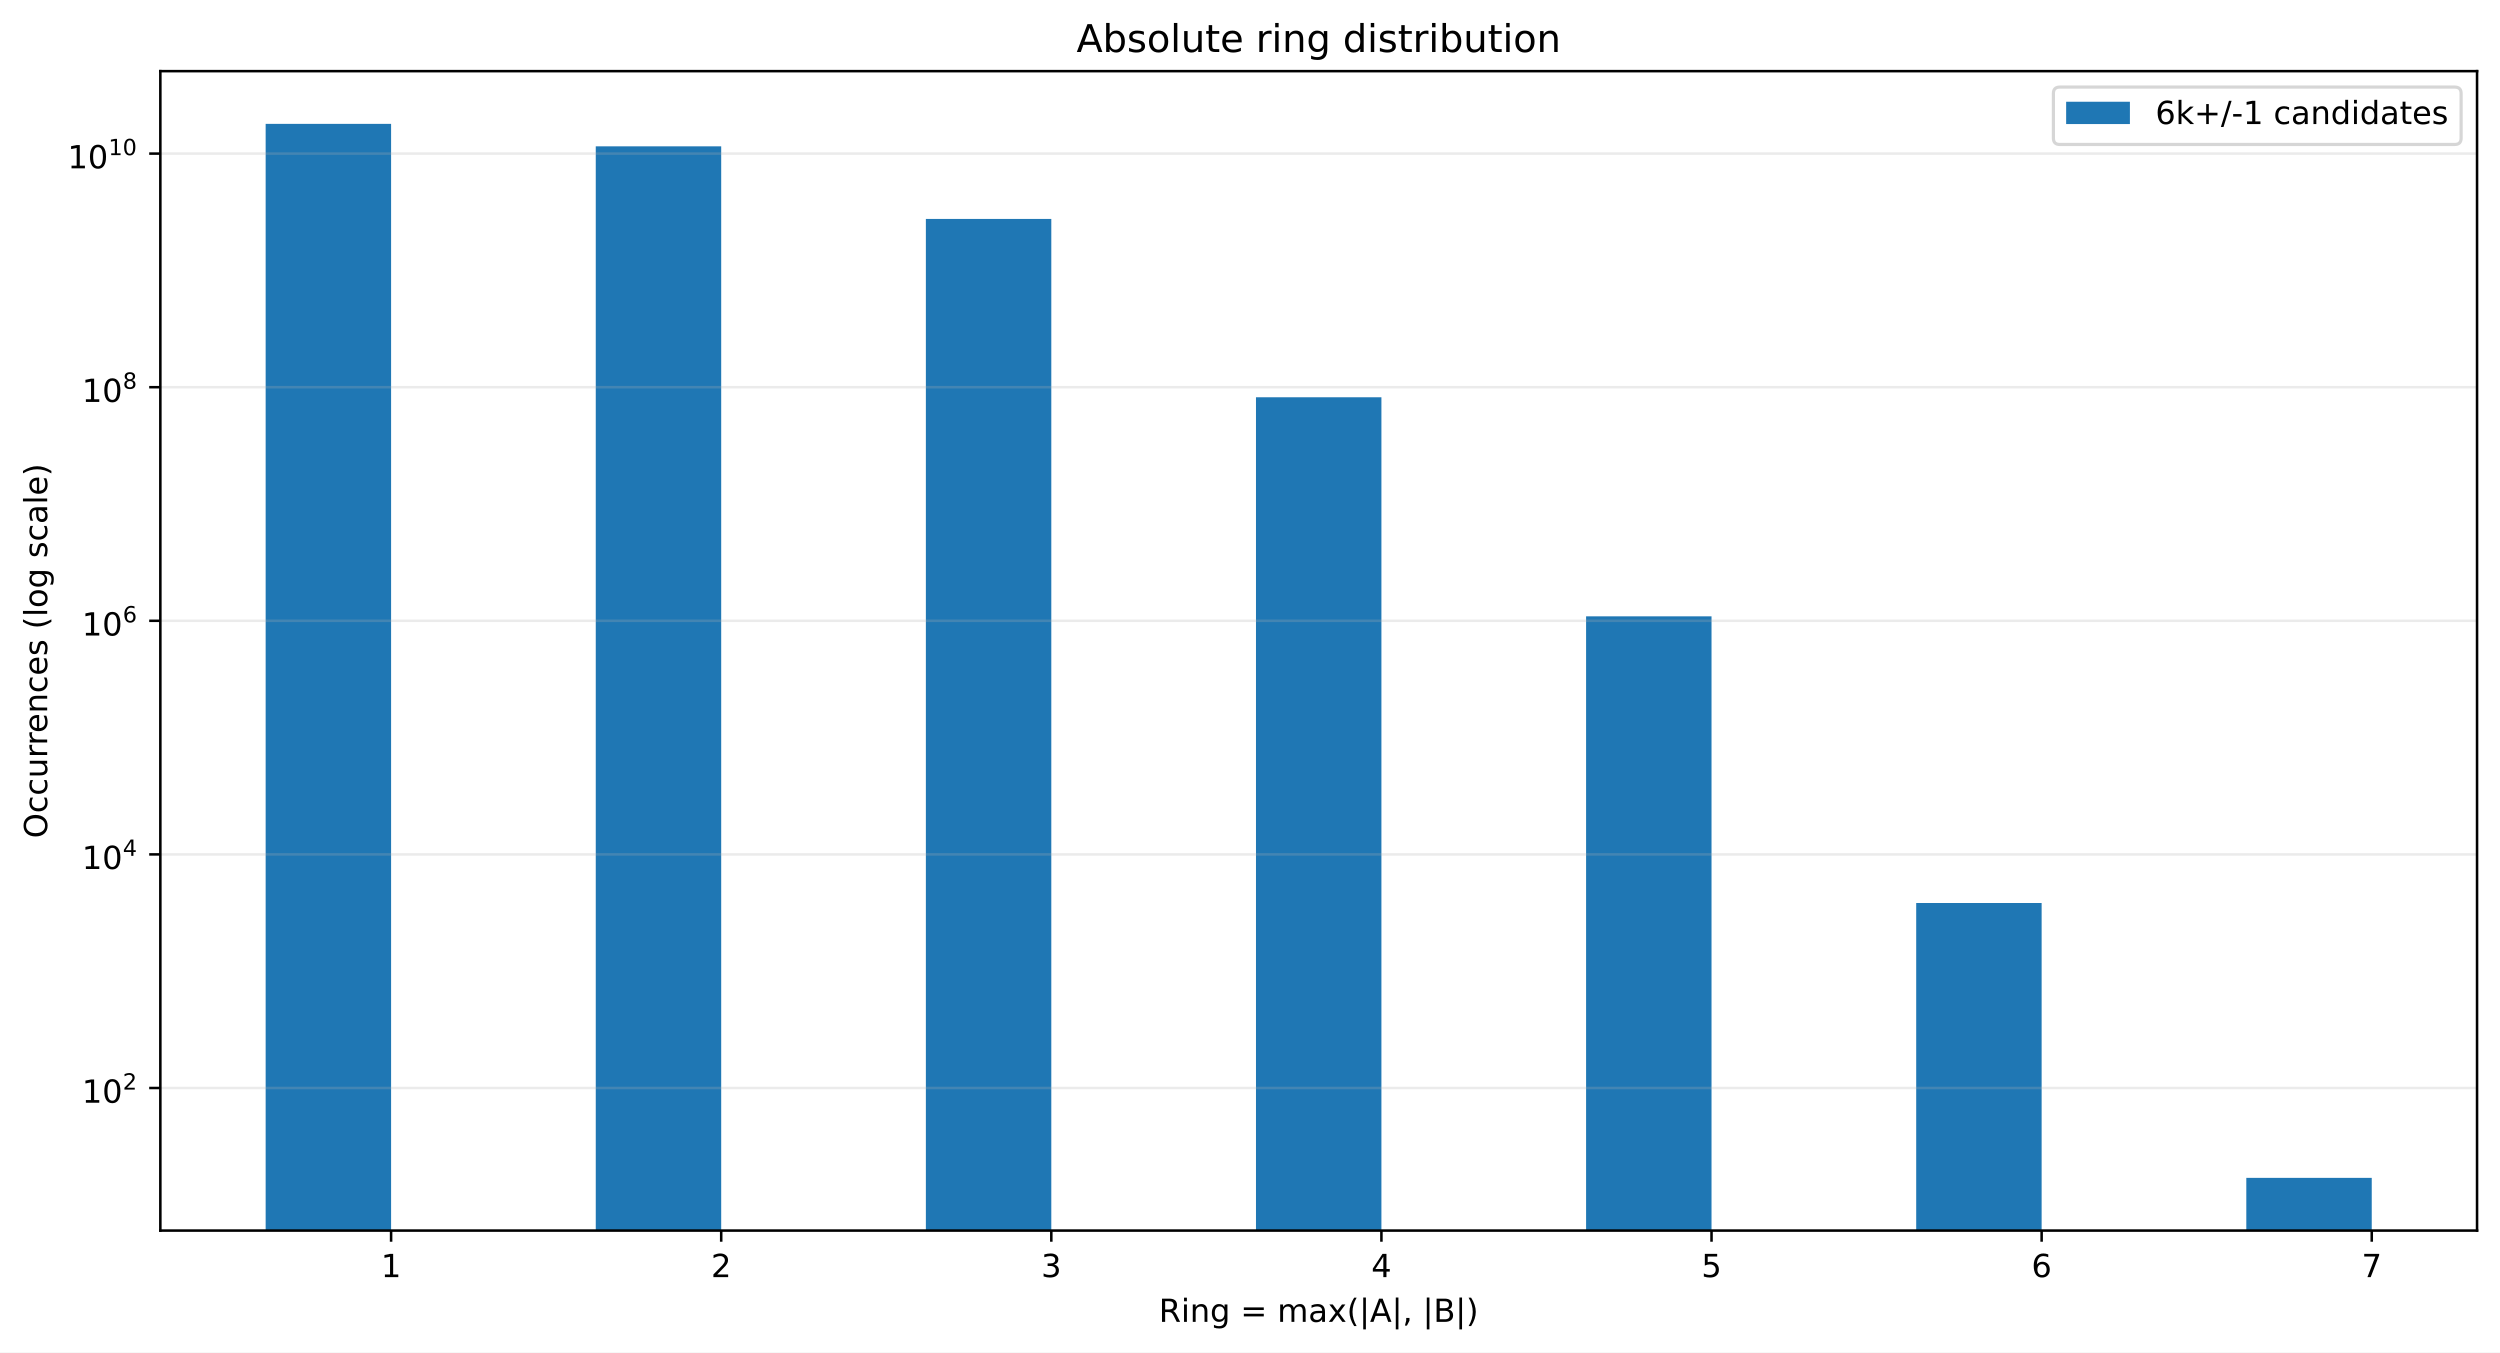
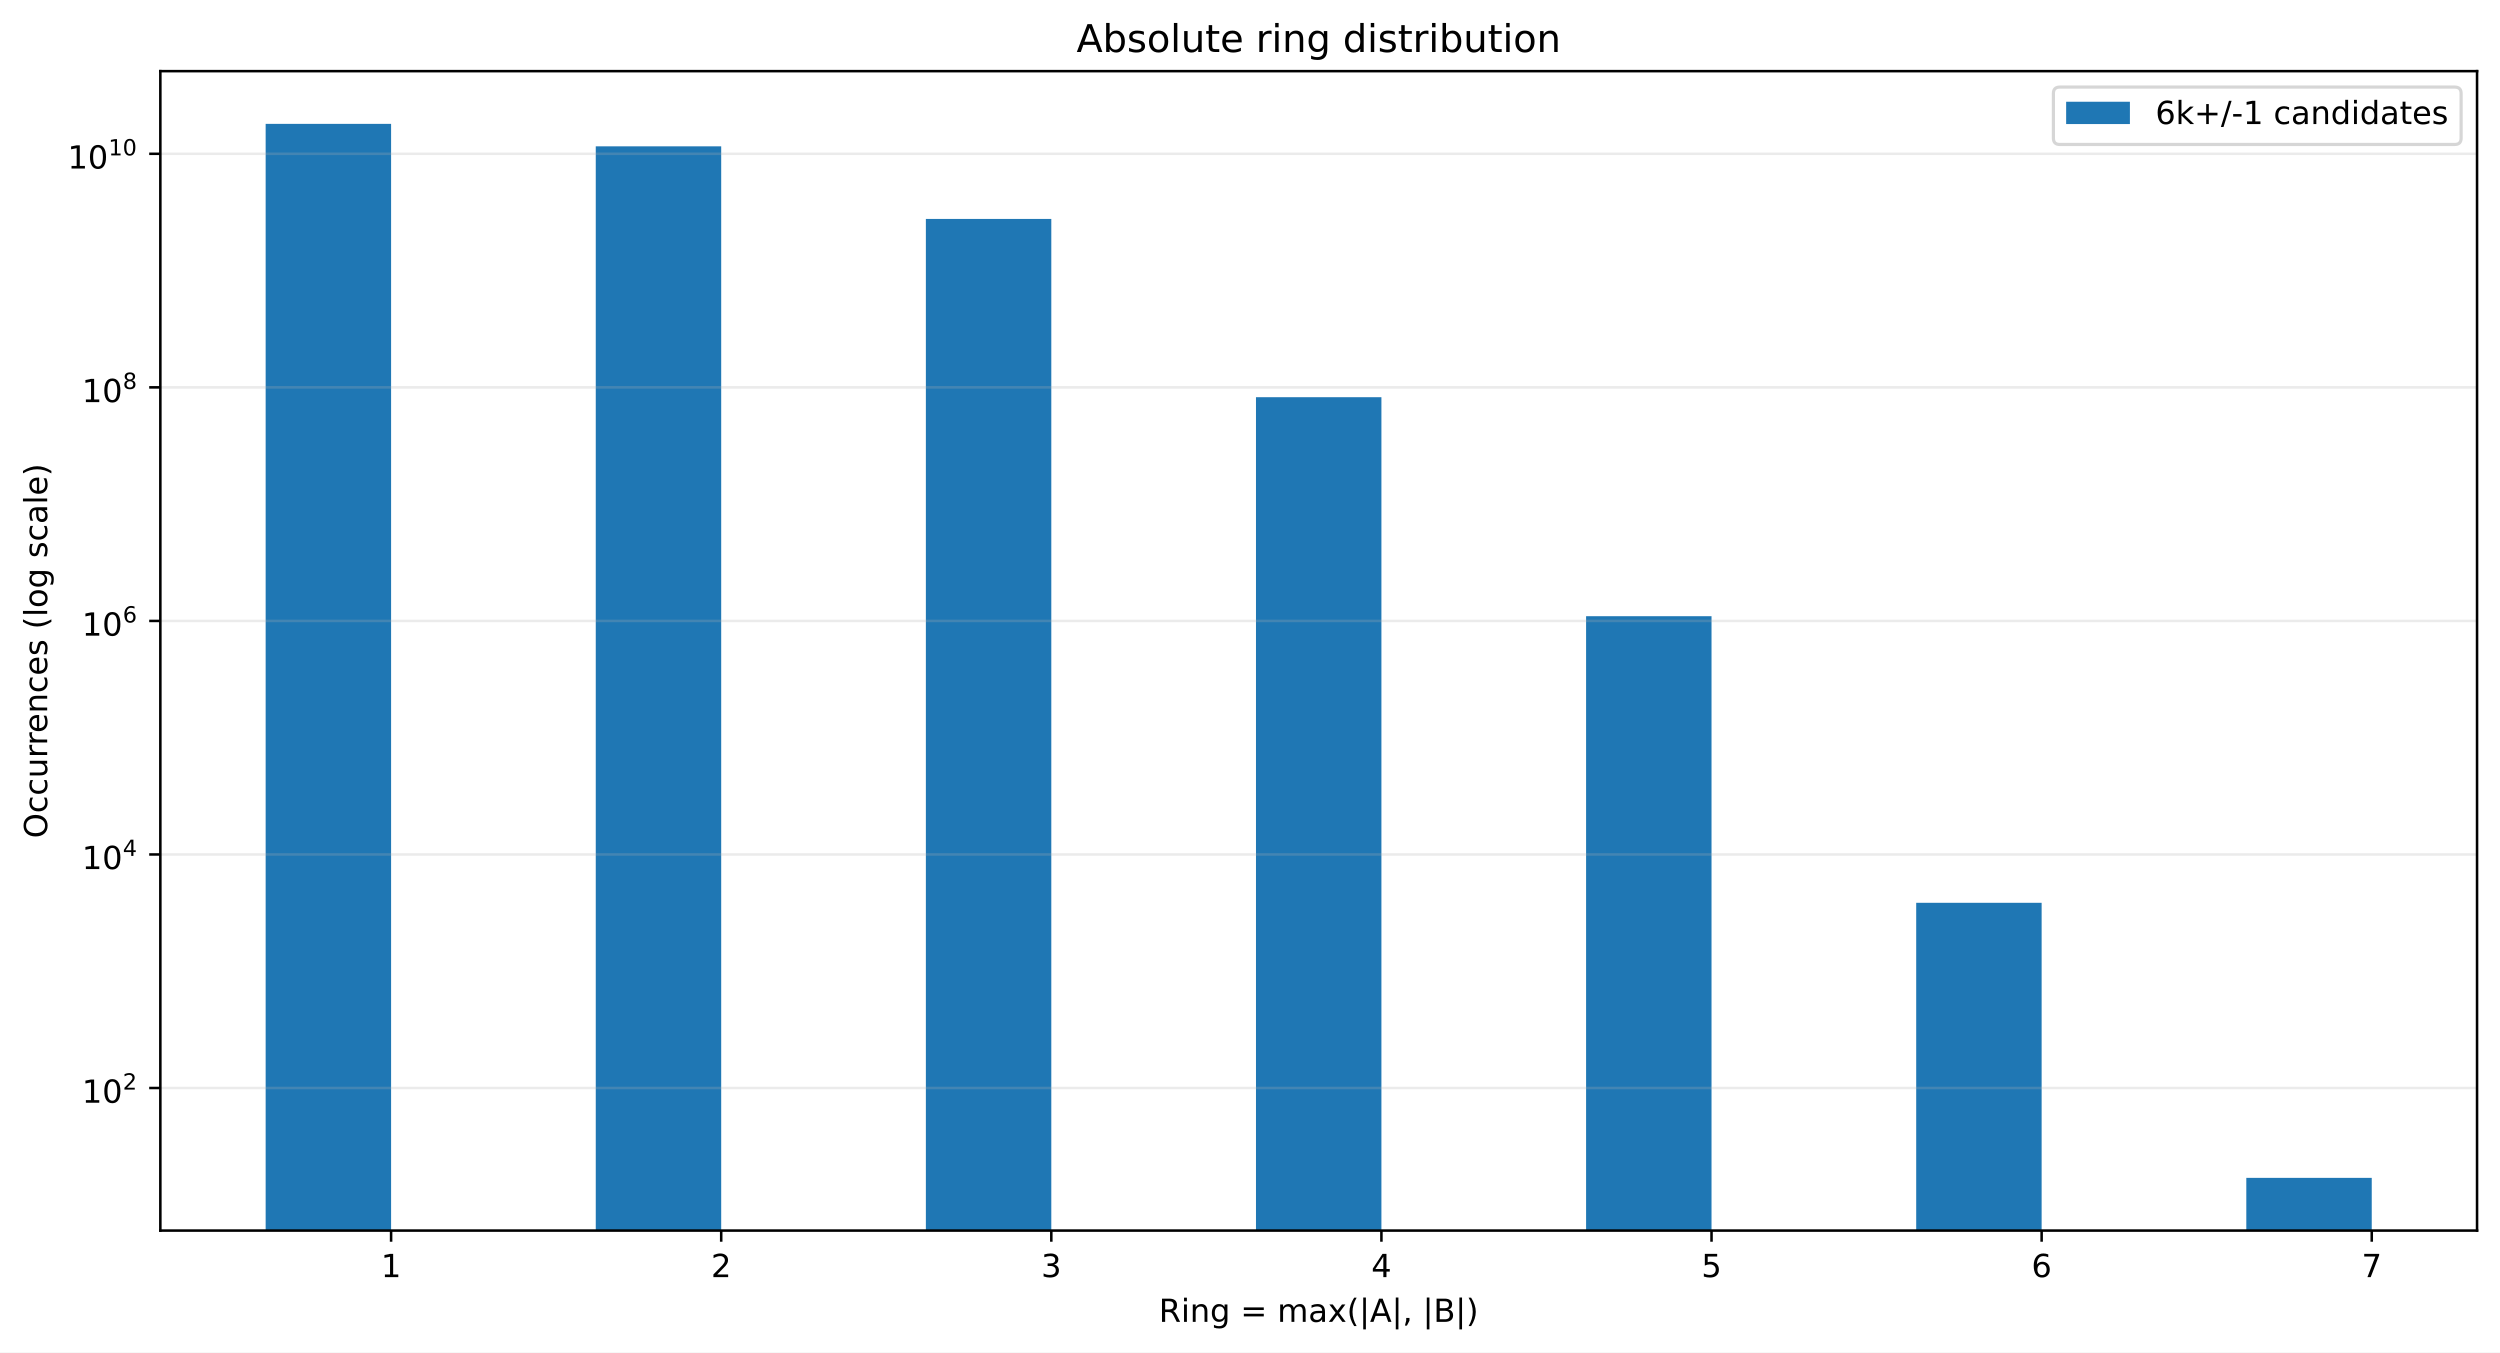
<svg xmlns="http://www.w3.org/2000/svg" xmlns:xlink="http://www.w3.org/1999/xlink" width="784.258pt" height="424.28pt" viewBox="0 0 784.258 424.28" version="1.1">
  <defs>
    <style type="text/css">*{stroke-linejoin: round; stroke-linecap: butt}</style>
  </defs>
  <g id="figure_1">
    <g id="patch_1">
      <path d="M 0 424.28  L 784.258 424.28  L 784.258 0  L 0 0  z " style="fill: #ffffff" />
    </g>
    <g id="axes_1">
      <g id="patch_2">
        <path d="M 50.301 386.036  L 777.058 386.036  L 777.058 22.318  L 50.301 22.318  z " style="fill: #ffffff" />
      </g>
      <g id="patch_3">
-         <path d="M 83.335 37055.327  L 122.687 37055.327  L 122.687 38.851  L 83.335 38.851  z " clip-path="url(#pad0a38c090)" style="fill: #1f77b4" />
+         <path d="M 83.335 37046.84  L 122.687 37046.84  L 122.687 38.851  L 83.335 38.851  z " clip-path="url(#pe2e68311e1)" style="fill: #1f77b4" />
      </g>
      <g id="patch_4">
-         <path d="M 186.891 37055.327  L 226.243 37055.327  L 226.243 45.903  L 186.891 45.903  z " clip-path="url(#pad0a38c090)" style="fill: #1f77b4" />
+         <path d="M 186.891 37046.84  L 226.243 37046.84  L 226.243 45.902  L 186.891 45.902  z " clip-path="url(#pe2e68311e1)" style="fill: #1f77b4" />
      </g>
      <g id="patch_5">
-         <path d="M 290.448 37055.327  L 329.799 37055.327  L 329.799 68.682  L 290.448 68.682  z " clip-path="url(#pad0a38c090)" style="fill: #1f77b4" />
+         <path d="M 290.448 37046.84  L 329.799 37046.84  L 329.799 68.676  L 290.448 68.676  z " clip-path="url(#pe2e68311e1)" style="fill: #1f77b4" />
      </g>
      <g id="patch_6">
-         <path d="M 394.004 37055.327  L 433.355 37055.327  L 433.355 124.616  L 394.004 124.616  z " clip-path="url(#pad0a38c090)" style="fill: #1f77b4" />
+         <path d="M 394.004 37046.84  L 433.355 37046.84  L 433.355 124.596  L 394.004 124.596  z " clip-path="url(#pe2e68311e1)" style="fill: #1f77b4" />
      </g>
      <g id="patch_7">
-         <path d="M 497.56 37055.327  L 536.912 37055.327  L 536.912 193.337  L 497.56 193.337  z " clip-path="url(#pad0a38c090)" style="fill: #1f77b4" />
+         <path d="M 497.56 37046.84  L 536.912 37046.84  L 536.912 193.301  L 497.56 193.301  z " clip-path="url(#pe2e68311e1)" style="fill: #1f77b4" />
      </g>
      <g id="patch_8">
-         <path d="M 601.116 37055.327  L 640.468 37055.327  L 640.468 283.272  L 601.116 283.272  z " clip-path="url(#pad0a38c090)" style="fill: #1f77b4" />
+         <path d="M 601.116 37046.84  L 640.468 37046.84  L 640.468 283.217  L 601.116 283.217  z " clip-path="url(#pe2e68311e1)" style="fill: #1f77b4" />
      </g>
      <g id="patch_9">
-         <path d="M 704.673 37055.327  L 744.024 37055.327  L 744.024 369.503  L 704.673 369.503  z " clip-path="url(#pad0a38c090)" style="fill: #1f77b4" />
+         <path d="M 704.673 37046.84  L 744.024 37046.84  L 744.024 369.503  L 704.673 369.503  z " clip-path="url(#pe2e68311e1)" style="fill: #1f77b4" />
      </g>
      <g id="matplotlib.axis_1">
        <g id="xtick_1">
          <g id="line2d_1">
            <defs>
-               <path id="m3daa7ba093" d="M 0 0  L 0 3.5  " style="stroke: #000000; stroke-width: 0.8" />
+               <path id="m6f4144b833" d="M 0 0  L 0 3.5  " style="stroke: #000000; stroke-width: 0.8" />
            </defs>
            <g>
-               <use xlink:href="#m3daa7ba093" x="122.687" y="386.036" style="stroke: #000000; stroke-width: 0.8" />
+               <use xlink:href="#m6f4144b833" x="122.687" y="386.036" style="stroke: #000000; stroke-width: 0.8" />
            </g>
          </g>
          <g id="text_1">
            <g transform="translate(119.5053 400.6334) scale(0.1 -0.1)">
              <defs>
                <path id="DejaVuSans-14" d="M 794 531  L 1825 531  L 1825 4091  L 703 3866  L 703 4441  L 1819 4666  L 2450 4666  L 2450 531  L 3481 531  L 3481 0  L 794 0  L 794 531  z " transform="scale(0.015625)" />
              </defs>
              <use xlink:href="#DejaVuSans-14" />
            </g>
          </g>
        </g>
        <g id="xtick_2">
          <g id="line2d_2">
            <g>
-               <use xlink:href="#m3daa7ba093" x="226.243" y="386.036" style="stroke: #000000; stroke-width: 0.8" />
+               <use xlink:href="#m6f4144b833" x="226.243" y="386.036" style="stroke: #000000; stroke-width: 0.8" />
            </g>
          </g>
          <g id="text_2">
            <g transform="translate(223.0616 400.6334) scale(0.1 -0.1)">
              <defs>
                <path id="DejaVuSans-15" d="M 1228 531  L 3431 531  L 3431 0  L 469 0  L 469 531  Q 828 903 1448 1529  Q 2069 2156 2228 2338  Q 2531 2678 2651 2914  Q 2772 3150 2772 3378  Q 2772 3750 2511 3984  Q 2250 4219 1831 4219  Q 1534 4219 1204 4116  Q 875 4013 500 3803  L 500 4441  Q 881 4594 1212 4672  Q 1544 4750 1819 4750  Q 2544 4750 2975 4387  Q 3406 4025 3406 3419  Q 3406 3131 3298 2873  Q 3191 2616 2906 2266  Q 2828 2175 2409 1742  Q 1991 1309 1228 531  z " transform="scale(0.015625)" />
              </defs>
              <use xlink:href="#DejaVuSans-15" />
            </g>
          </g>
        </g>
        <g id="xtick_3">
          <g id="line2d_3">
            <g>
-               <use xlink:href="#m3daa7ba093" x="329.799" y="386.036" style="stroke: #000000; stroke-width: 0.8" />
+               <use xlink:href="#m6f4144b833" x="329.799" y="386.036" style="stroke: #000000; stroke-width: 0.8" />
            </g>
          </g>
          <g id="text_3">
            <g transform="translate(326.6178 400.6334) scale(0.1 -0.1)">
              <defs>
                <path id="DejaVuSans-16" d="M 2597 2516  Q 3050 2419 3304 2112  Q 3559 1806 3559 1356  Q 3559 666 3084 287  Q 2609 -91 1734 -91  Q 1441 -91 1130 -33  Q 819 25 488 141  L 488 750  Q 750 597 1062 519  Q 1375 441 1716 441  Q 2309 441 2620 675  Q 2931 909 2931 1356  Q 2931 1769 2642 2001  Q 2353 2234 1838 2234  L 1294 2234  L 1294 2753  L 1863 2753  Q 2328 2753 2575 2939  Q 2822 3125 2822 3475  Q 2822 3834 2567 4026  Q 2313 4219 1838 4219  Q 1578 4219 1281 4162  Q 984 4106 628 3988  L 628 4550  Q 988 4650 1302 4700  Q 1616 4750 1894 4750  Q 2613 4750 3031 4423  Q 3450 4097 3450 3541  Q 3450 3153 3228 2886  Q 3006 2619 2597 2516  z " transform="scale(0.015625)" />
              </defs>
              <use xlink:href="#DejaVuSans-16" />
            </g>
          </g>
        </g>
        <g id="xtick_4">
          <g id="line2d_4">
            <g>
-               <use xlink:href="#m3daa7ba093" x="433.355" y="386.036" style="stroke: #000000; stroke-width: 0.8" />
+               <use xlink:href="#m6f4144b833" x="433.355" y="386.036" style="stroke: #000000; stroke-width: 0.8" />
            </g>
          </g>
          <g id="text_4">
            <g transform="translate(430.174 400.6334) scale(0.1 -0.1)">
              <defs>
                <path id="DejaVuSans-17" d="M 2419 4116  L 825 1625  L 2419 1625  L 2419 4116  z M 2253 4666  L 3047 4666  L 3047 1625  L 3713 1625  L 3713 1100  L 3047 1100  L 3047 0  L 2419 0  L 2419 1100  L 313 1100  L 313 1709  L 2253 4666  z " transform="scale(0.015625)" />
              </defs>
              <use xlink:href="#DejaVuSans-17" />
            </g>
          </g>
        </g>
        <g id="xtick_5">
          <g id="line2d_5">
            <g>
-               <use xlink:href="#m3daa7ba093" x="536.912" y="386.036" style="stroke: #000000; stroke-width: 0.8" />
+               <use xlink:href="#m6f4144b833" x="536.912" y="386.036" style="stroke: #000000; stroke-width: 0.8" />
            </g>
          </g>
          <g id="text_5">
            <g transform="translate(533.7303 400.6334) scale(0.1 -0.1)">
              <defs>
                <path id="DejaVuSans-18" d="M 691 4666  L 3169 4666  L 3169 4134  L 1269 4134  L 1269 2991  Q 1406 3038 1543 3061  Q 1681 3084 1819 3084  Q 2600 3084 3056 2656  Q 3513 2228 3513 1497  Q 3513 744 3044 326  Q 2575 -91 1722 -91  Q 1428 -91 1123 -41  Q 819 9 494 109  L 494 744  Q 775 591 1075 516  Q 1375 441 1709 441  Q 2250 441 2565 725  Q 2881 1009 2881 1497  Q 2881 1984 2565 2268  Q 2250 2553 1709 2553  Q 1456 2553 1204 2497  Q 953 2441 691 2322  L 691 4666  z " transform="scale(0.015625)" />
              </defs>
              <use xlink:href="#DejaVuSans-18" />
            </g>
          </g>
        </g>
        <g id="xtick_6">
          <g id="line2d_6">
            <g>
-               <use xlink:href="#m3daa7ba093" x="640.468" y="386.036" style="stroke: #000000; stroke-width: 0.8" />
+               <use xlink:href="#m6f4144b833" x="640.468" y="386.036" style="stroke: #000000; stroke-width: 0.8" />
            </g>
          </g>
          <g id="text_6">
            <g transform="translate(637.2865 400.6334) scale(0.1 -0.1)">
              <defs>
                <path id="DejaVuSans-19" d="M 2113 2584  Q 1688 2584 1439 2293  Q 1191 2003 1191 1497  Q 1191 994 1439 701  Q 1688 409 2113 409  Q 2538 409 2786 701  Q 3034 994 3034 1497  Q 3034 2003 2786 2293  Q 2538 2584 2113 2584  z M 3366 4563  L 3366 3988  Q 3128 4100 2886 4159  Q 2644 4219 2406 4219  Q 1781 4219 1451 3797  Q 1122 3375 1075 2522  Q 1259 2794 1537 2939  Q 1816 3084 2150 3084  Q 2853 3084 3261 2657  Q 3669 2231 3669 1497  Q 3669 778 3244 343  Q 2819 -91 2113 -91  Q 1303 -91 875 529  Q 447 1150 447 2328  Q 447 3434 972 4092  Q 1497 4750 2381 4750  Q 2619 4750 2861 4703  Q 3103 4656 3366 4563  z " transform="scale(0.015625)" />
              </defs>
              <use xlink:href="#DejaVuSans-19" />
            </g>
          </g>
        </g>
        <g id="xtick_7">
          <g id="line2d_7">
            <g>
-               <use xlink:href="#m3daa7ba093" x="744.024" y="386.036" style="stroke: #000000; stroke-width: 0.8" />
+               <use xlink:href="#m6f4144b833" x="744.024" y="386.036" style="stroke: #000000; stroke-width: 0.8" />
            </g>
          </g>
          <g id="text_7">
            <g transform="translate(740.8427 400.6334) scale(0.1 -0.1)">
              <defs>
                <path id="DejaVuSans-1a" d="M 525 4666  L 3525 4666  L 3525 4397  L 1831 0  L 1172 0  L 2766 4134  L 525 4134  L 525 4666  z " transform="scale(0.015625)" />
              </defs>
              <use xlink:href="#DejaVuSans-1a" />
            </g>
          </g>
        </g>
        <g id="text_8">
          <g transform="translate(363.5437 414.678) scale(0.1 -0.1)">
            <defs>
              <path id="DejaVuSans-35" d="M 2841 2188  Q 3044 2119 3236 1894  Q 3428 1669 3622 1275  L 4263 0  L 3584 0  L 2988 1197  Q 2756 1666 2539 1819  Q 2322 1972 1947 1972  L 1259 1972  L 1259 0  L 628 0  L 628 4666  L 2053 4666  Q 2853 4666 3247 4331  Q 3641 3997 3641 3322  Q 3641 2881 3436 2590  Q 3231 2300 2841 2188  z M 1259 4147  L 1259 2491  L 2053 2491  Q 2509 2491 2742 2702  Q 2975 2913 2975 3322  Q 2975 3731 2742 3939  Q 2509 4147 2053 4147  L 1259 4147  z " transform="scale(0.015625)" />
              <path id="DejaVuSans-4c" d="M 603 3500  L 1178 3500  L 1178 0  L 603 0  L 603 3500  z M 603 4863  L 1178 4863  L 1178 4134  L 603 4134  L 603 4863  z " transform="scale(0.015625)" />
              <path id="DejaVuSans-51" d="M 3513 2113  L 3513 0  L 2938 0  L 2938 2094  Q 2938 2591 2744 2837  Q 2550 3084 2163 3084  Q 1697 3084 1428 2787  Q 1159 2491 1159 1978  L 1159 0  L 581 0  L 581 3500  L 1159 3500  L 1159 2956  Q 1366 3272 1645 3428  Q 1925 3584 2291 3584  Q 2894 3584 3203 3211  Q 3513 2838 3513 2113  z " transform="scale(0.015625)" />
              <path id="DejaVuSans-4a" d="M 2906 1791  Q 2906 2416 2648 2759  Q 2391 3103 1925 3103  Q 1463 3103 1205 2759  Q 947 2416 947 1791  Q 947 1169 1205 825  Q 1463 481 1925 481  Q 2391 481 2648 825  Q 2906 1169 2906 1791  z M 3481 434  Q 3481 -459 3084 -895  Q 2688 -1331 1869 -1331  Q 1566 -1331 1297 -1286  Q 1028 -1241 775 -1147  L 775 -588  Q 1028 -725 1275 -790  Q 1522 -856 1778 -856  Q 2344 -856 2625 -561  Q 2906 -266 2906 331  L 2906 616  Q 2728 306 2450 153  Q 2172 0 1784 0  Q 1141 0 747 490  Q 353 981 353 1791  Q 353 2603 747 3093  Q 1141 3584 1784 3584  Q 2172 3584 2450 3431  Q 2728 3278 2906 2969  L 2906 3500  L 3481 3500  L 3481 434  z " transform="scale(0.015625)" />
              <path id="DejaVuSans-3" transform="scale(0.015625)" />
              <path id="DejaVuSans-20" d="M 678 2906  L 4684 2906  L 4684 2381  L 678 2381  L 678 2906  z M 678 1631  L 4684 1631  L 4684 1100  L 678 1100  L 678 1631  z " transform="scale(0.015625)" />
              <path id="DejaVuSans-50" d="M 3328 2828  Q 3544 3216 3844 3400  Q 4144 3584 4550 3584  Q 5097 3584 5394 3201  Q 5691 2819 5691 2113  L 5691 0  L 5113 0  L 5113 2094  Q 5113 2597 4934 2840  Q 4756 3084 4391 3084  Q 3944 3084 3684 2787  Q 3425 2491 3425 1978  L 3425 0  L 2847 0  L 2847 2094  Q 2847 2600 2669 2842  Q 2491 3084 2119 3084  Q 1678 3084 1418 2786  Q 1159 2488 1159 1978  L 1159 0  L 581 0  L 581 3500  L 1159 3500  L 1159 2956  Q 1356 3278 1631 3431  Q 1906 3584 2284 3584  Q 2666 3584 2933 3390  Q 3200 3197 3328 2828  z " transform="scale(0.015625)" />
              <path id="DejaVuSans-44" d="M 2194 1759  Q 1497 1759 1228 1600  Q 959 1441 959 1056  Q 959 750 1161 570  Q 1363 391 1709 391  Q 2188 391 2477 730  Q 2766 1069 2766 1631  L 2766 1759  L 2194 1759  z M 3341 1997  L 3341 0  L 2766 0  L 2766 531  Q 2569 213 2275 61  Q 1981 -91 1556 -91  Q 1019 -91 701 211  Q 384 513 384 1019  Q 384 1609 779 1909  Q 1175 2209 1959 2209  L 2766 2209  L 2766 2266  Q 2766 2663 2505 2880  Q 2244 3097 1772 3097  Q 1472 3097 1187 3025  Q 903 2953 641 2809  L 641 3341  Q 956 3463 1253 3523  Q 1550 3584 1831 3584  Q 2591 3584 2966 3190  Q 3341 2797 3341 1997  z " transform="scale(0.015625)" />
              <path id="DejaVuSans-5b" d="M 3513 3500  L 2247 1797  L 3578 0  L 2900 0  L 1881 1375  L 863 0  L 184 0  L 1544 1831  L 300 3500  L 978 3500  L 1906 2253  L 2834 3500  L 3513 3500  z " transform="scale(0.015625)" />
              <path id="DejaVuSans-b" d="M 1984 4856  Q 1566 4138 1362 3434  Q 1159 2731 1159 2009  Q 1159 1288 1364 580  Q 1569 -128 1984 -844  L 1484 -844  Q 1016 -109 783 600  Q 550 1309 550 2009  Q 550 2706 781 3412  Q 1013 4119 1484 4856  L 1984 4856  z " transform="scale(0.015625)" />
              <path id="DejaVuSans-5f" d="M 1344 4891  L 1344 -1509  L 813 -1509  L 813 4891  L 1344 4891  z " transform="scale(0.015625)" />
              <path id="DejaVuSans-24" d="M 2188 4044  L 1331 1722  L 3047 1722  L 2188 4044  z M 1831 4666  L 2547 4666  L 4325 0  L 3669 0  L 3244 1197  L 1141 1197  L 716 0  L 50 0  L 1831 4666  z " transform="scale(0.015625)" />
              <path id="DejaVuSans-f" d="M 750 794  L 1409 794  L 1409 256  L 897 -744  L 494 -744  L 750 256  L 750 794  z " transform="scale(0.015625)" />
              <path id="DejaVuSans-25" d="M 1259 2228  L 1259 519  L 2272 519  Q 2781 519 3026 730  Q 3272 941 3272 1375  Q 3272 1813 3026 2020  Q 2781 2228 2272 2228  L 1259 2228  z M 1259 4147  L 1259 2741  L 2194 2741  Q 2656 2741 2882 2914  Q 3109 3088 3109 3444  Q 3109 3797 2882 3972  Q 2656 4147 2194 4147  L 1259 4147  z M 628 4666  L 2241 4666  Q 2963 4666 3353 4366  Q 3744 4066 3744 3513  Q 3744 3084 3544 2831  Q 3344 2578 2956 2516  Q 3422 2416 3680 2098  Q 3938 1781 3938 1306  Q 3938 681 3513 340  Q 3088 0 2303 0  L 628 0  L 628 4666  z " transform="scale(0.015625)" />
              <path id="DejaVuSans-c" d="M 513 4856  L 1013 4856  Q 1481 4119 1714 3412  Q 1947 2706 1947 2009  Q 1947 1309 1714 600  Q 1481 -109 1013 -844  L 513 -844  Q 928 -128 1133 580  Q 1338 1288 1338 2009  Q 1338 2731 1133 3434  Q 928 4138 513 4856  z " transform="scale(0.015625)" />
            </defs>
            <use xlink:href="#DejaVuSans-35" />
            <use xlink:href="#DejaVuSans-4c" transform="translate(69.48438 0)" />
            <use xlink:href="#DejaVuSans-51" transform="translate(97.26562 0)" />
            <use xlink:href="#DejaVuSans-4a" transform="translate(160.6406 0)" />
            <use xlink:href="#DejaVuSans-3" transform="translate(224.125 0)" />
            <use xlink:href="#DejaVuSans-20" transform="translate(255.9062 0)" />
            <use xlink:href="#DejaVuSans-3" transform="translate(339.7031 0)" />
            <use xlink:href="#DejaVuSans-50" transform="translate(371.4844 0)" />
            <use xlink:href="#DejaVuSans-44" transform="translate(468.8906 0)" />
            <use xlink:href="#DejaVuSans-5b" transform="translate(530.1719 0)" />
            <use xlink:href="#DejaVuSans-b" transform="translate(589.3594 0)" />
            <use xlink:href="#DejaVuSans-5f" transform="translate(628.375 0)" />
            <use xlink:href="#DejaVuSans-24" transform="translate(662.0625 0)" />
            <use xlink:href="#DejaVuSans-5f" transform="translate(730.4688 0)" />
            <use xlink:href="#DejaVuSans-f" transform="translate(764.1562 0)" />
            <use xlink:href="#DejaVuSans-3" transform="translate(795.9375 0)" />
            <use xlink:href="#DejaVuSans-5f" transform="translate(827.7188 0)" />
            <use xlink:href="#DejaVuSans-25" transform="translate(861.4062 0)" />
            <use xlink:href="#DejaVuSans-5f" transform="translate(930.0156 0)" />
            <use xlink:href="#DejaVuSans-c" transform="translate(963.7031 0)" />
          </g>
        </g>
      </g>
      <g id="matplotlib.axis_2">
        <g id="ytick_1">
          <g id="line2d_8">
-             <path d="M 50.301 341.306  L 777.058 341.306  " clip-path="url(#pad0a38c090)" style="fill: none; stroke: #b0b0b0; stroke-opacity: 0.25; stroke-width: 0.8; stroke-linecap: square" />
+             <path d="M 50.301 341.313  L 777.058 341.313  " clip-path="url(#pe2e68311e1)" style="fill: none; stroke: #b0b0b0; stroke-opacity: 0.25; stroke-width: 0.8; stroke-linecap: square" />
          </g>
          <g id="line2d_9">
            <defs>
-               <path id="m2c7ac1cffe" d="M 0 0  L -3.5 0  " style="stroke: #000000; stroke-width: 0.8" />
+               <path id="m192a42cb03" d="M 0 0  L -3.5 0  " style="stroke: #000000; stroke-width: 0.8" />
            </defs>
            <g>
-               <use xlink:href="#m2c7ac1cffe" x="50.301" y="341.306" style="stroke: #000000; stroke-width: 0.8" />
+               <use xlink:href="#m192a42cb03" x="50.301" y="341.313" style="stroke: #000000; stroke-width: 0.8" />
            </g>
          </g>
          <g id="text_9">
-             <g transform="translate(25.70078 346.0062) scale(0.1 -0.1)">
+             <g transform="translate(25.70078 346.0128) scale(0.1 -0.1)">
              <defs>
                <path id="DejaVuSans-13" d="M 2034 4250  Q 1547 4250 1301 3770  Q 1056 3291 1056 2328  Q 1056 1369 1301 889  Q 1547 409 2034 409  Q 2525 409 2770 889  Q 3016 1369 3016 2328  Q 3016 3291 2770 3770  Q 2525 4250 2034 4250  z M 2034 4750  Q 2819 4750 3233 4129  Q 3647 3509 3647 2328  Q 3647 1150 3233 529  Q 2819 -91 2034 -91  Q 1250 -91 836 529  Q 422 1150 422 2328  Q 422 3509 836 4129  Q 1250 4750 2034 4750  z " transform="scale(0.015625)" />
              </defs>
              <use xlink:href="#DejaVuSans-14" transform="translate(0 0.746875)" />
              <use xlink:href="#DejaVuSans-13" transform="translate(63.62305 0.746875)" />
              <use xlink:href="#DejaVuSans-15" transform="translate(128.2031 42.04688) scale(0.7)" />
            </g>
          </g>
        </g>
        <g id="ytick_2">
          <g id="line2d_10">
-             <path d="M 50.301 268.025  L 777.058 268.025  " clip-path="url(#pad0a38c090)" style="fill: none; stroke: #b0b0b0; stroke-opacity: 0.25; stroke-width: 0.8; stroke-linecap: square" />
+             <path d="M 50.301 268.048  L 777.058 268.048  " clip-path="url(#pe2e68311e1)" style="fill: none; stroke: #b0b0b0; stroke-opacity: 0.25; stroke-width: 0.8; stroke-linecap: square" />
          </g>
          <g id="line2d_11">
            <g>
-               <use xlink:href="#m2c7ac1cffe" x="50.301" y="268.025" style="stroke: #000000; stroke-width: 0.8" />
+               <use xlink:href="#m192a42cb03" x="50.301" y="268.048" style="stroke: #000000; stroke-width: 0.8" />
            </g>
          </g>
          <g id="text_10">
-             <g transform="translate(25.70078 272.6748) scale(0.1 -0.1)">
+             <g transform="translate(25.70078 272.6982) scale(0.1 -0.1)">
              <use xlink:href="#DejaVuSans-14" transform="translate(0 0.665625)" />
              <use xlink:href="#DejaVuSans-13" transform="translate(63.62305 0.665625)" />
              <use xlink:href="#DejaVuSans-17" transform="translate(128.2031 41.96563) scale(0.7)" />
            </g>
          </g>
        </g>
        <g id="ytick_3">
          <g id="line2d_12">
-             <path d="M 50.301 194.743  L 777.058 194.743  " clip-path="url(#pad0a38c090)" style="fill: none; stroke: #b0b0b0; stroke-opacity: 0.25; stroke-width: 0.8; stroke-linecap: square" />
+             <path d="M 50.301 194.784  L 777.058 194.784  " clip-path="url(#pe2e68311e1)" style="fill: none; stroke: #b0b0b0; stroke-opacity: 0.25; stroke-width: 0.8; stroke-linecap: square" />
          </g>
          <g id="line2d_13">
            <g>
-               <use xlink:href="#m2c7ac1cffe" x="50.301" y="194.743" style="stroke: #000000; stroke-width: 0.8" />
+               <use xlink:href="#m192a42cb03" x="50.301" y="194.784" style="stroke: #000000; stroke-width: 0.8" />
            </g>
          </g>
          <g id="text_11">
-             <g transform="translate(25.70078 199.4433) scale(0.1 -0.1)">
+             <g transform="translate(25.70078 199.4837) scale(0.1 -0.1)">
              <use xlink:href="#DejaVuSans-14" transform="translate(0 0.746875)" />
              <use xlink:href="#DejaVuSans-13" transform="translate(63.62305 0.746875)" />
              <use xlink:href="#DejaVuSans-19" transform="translate(128.2031 42.04688) scale(0.7)" />
            </g>
          </g>
        </g>
        <g id="ytick_4">
          <g id="line2d_14">
-             <path d="M 50.301 121.462  L 777.058 121.462  " clip-path="url(#pad0a38c090)" style="fill: none; stroke: #b0b0b0; stroke-opacity: 0.25; stroke-width: 0.8; stroke-linecap: square" />
+             <path d="M 50.301 121.519  L 777.058 121.519  " clip-path="url(#pe2e68311e1)" style="fill: none; stroke: #b0b0b0; stroke-opacity: 0.25; stroke-width: 0.8; stroke-linecap: square" />
          </g>
          <g id="line2d_15">
            <g>
-               <use xlink:href="#m2c7ac1cffe" x="50.301" y="121.462" style="stroke: #000000; stroke-width: 0.8" />
+               <use xlink:href="#m192a42cb03" x="50.301" y="121.519" style="stroke: #000000; stroke-width: 0.8" />
            </g>
          </g>
          <g id="text_12">
-             <g transform="translate(25.70078 126.1618) scale(0.1 -0.1)">
+             <g transform="translate(25.70078 126.2192) scale(0.1 -0.1)">
              <defs>
                <path id="DejaVuSans-1b" d="M 2034 2216  Q 1584 2216 1326 1975  Q 1069 1734 1069 1313  Q 1069 891 1326 650  Q 1584 409 2034 409  Q 2484 409 2743 651  Q 3003 894 3003 1313  Q 3003 1734 2745 1975  Q 2488 2216 2034 2216  z M 1403 2484  Q 997 2584 770 2862  Q 544 3141 544 3541  Q 544 4100 942 4425  Q 1341 4750 2034 4750  Q 2731 4750 3128 4425  Q 3525 4100 3525 3541  Q 3525 3141 3298 2862  Q 3072 2584 2669 2484  Q 3125 2378 3379 2068  Q 3634 1759 3634 1313  Q 3634 634 3220 271  Q 2806 -91 2034 -91  Q 1263 -91 848 271  Q 434 634 434 1313  Q 434 1759 690 2068  Q 947 2378 1403 2484  z M 1172 3481  Q 1172 3119 1398 2916  Q 1625 2713 2034 2713  Q 2441 2713 2670 2916  Q 2900 3119 2900 3481  Q 2900 3844 2670 4047  Q 2441 4250 2034 4250  Q 1625 4250 1398 4047  Q 1172 3844 1172 3481  z " transform="scale(0.015625)" />
              </defs>
              <use xlink:href="#DejaVuSans-14" transform="translate(0 0.746875)" />
              <use xlink:href="#DejaVuSans-13" transform="translate(63.62305 0.746875)" />
              <use xlink:href="#DejaVuSans-1b" transform="translate(128.2031 42.04688) scale(0.7)" />
            </g>
          </g>
        </g>
        <g id="ytick_5">
          <g id="line2d_16">
-             <path d="M 50.301 48.18  L 777.058 48.18  " clip-path="url(#pad0a38c090)" style="fill: none; stroke: #b0b0b0; stroke-opacity: 0.25; stroke-width: 0.8; stroke-linecap: square" />
+             <path d="M 50.301 48.255  L 777.058 48.255  " clip-path="url(#pe2e68311e1)" style="fill: none; stroke: #b0b0b0; stroke-opacity: 0.25; stroke-width: 0.8; stroke-linecap: square" />
          </g>
          <g id="line2d_17">
            <g>
-               <use xlink:href="#m2c7ac1cffe" x="50.301" y="48.18" style="stroke: #000000; stroke-width: 0.8" />
+               <use xlink:href="#m192a42cb03" x="50.301" y="48.255" style="stroke: #000000; stroke-width: 0.8" />
            </g>
          </g>
          <g id="text_13">
-             <g transform="translate(21.20078 52.88033) scale(0.1 -0.1)">
+             <g transform="translate(21.20078 52.95466) scale(0.1 -0.1)">
              <use xlink:href="#DejaVuSans-14" transform="translate(0 0.746875)" />
              <use xlink:href="#DejaVuSans-13" transform="translate(63.62305 0.746875)" />
              <use xlink:href="#DejaVuSans-14" transform="translate(128.2031 42.04688) scale(0.7)" />
              <use xlink:href="#DejaVuSans-13" transform="translate(172.7393 42.04688) scale(0.7)" />
            </g>
          </g>
        </g>
        <g id="text_14">
          <g transform="translate(14.79844 262.9551) rotate(-90) scale(0.1 -0.1)">
            <defs>
              <path id="DejaVuSans-32" d="M 2522 4238  Q 1834 4238 1429 3725  Q 1025 3213 1025 2328  Q 1025 1447 1429 934  Q 1834 422 2522 422  Q 3209 422 3611 934  Q 4013 1447 4013 2328  Q 4013 3213 3611 3725  Q 3209 4238 2522 4238  z M 2522 4750  Q 3503 4750 4090 4092  Q 4678 3434 4678 2328  Q 4678 1225 4090 567  Q 3503 -91 2522 -91  Q 1538 -91 948 565  Q 359 1222 359 2328  Q 359 3434 948 4092  Q 1538 4750 2522 4750  z " transform="scale(0.015625)" />
              <path id="DejaVuSans-46" d="M 3122 3366  L 3122 2828  Q 2878 2963 2633 3030  Q 2388 3097 2138 3097  Q 1578 3097 1268 2742  Q 959 2388 959 1747  Q 959 1106 1268 751  Q 1578 397 2138 397  Q 2388 397 2633 464  Q 2878 531 3122 666  L 3122 134  Q 2881 22 2623 -34  Q 2366 -91 2075 -91  Q 1284 -91 818 406  Q 353 903 353 1747  Q 353 2603 823 3093  Q 1294 3584 2113 3584  Q 2378 3584 2631 3529  Q 2884 3475 3122 3366  z " transform="scale(0.015625)" />
              <path id="DejaVuSans-58" d="M 544 1381  L 544 3500  L 1119 3500  L 1119 1403  Q 1119 906 1312 657  Q 1506 409 1894 409  Q 2359 409 2629 706  Q 2900 1003 2900 1516  L 2900 3500  L 3475 3500  L 3475 0  L 2900 0  L 2900 538  Q 2691 219 2414 64  Q 2138 -91 1772 -91  Q 1169 -91 856 284  Q 544 659 544 1381  z M 1991 3584  L 1991 3584  z " transform="scale(0.015625)" />
              <path id="DejaVuSans-55" d="M 2631 2963  Q 2534 3019 2420 3045  Q 2306 3072 2169 3072  Q 1681 3072 1420 2755  Q 1159 2438 1159 1844  L 1159 0  L 581 0  L 581 3500  L 1159 3500  L 1159 2956  Q 1341 3275 1631 3429  Q 1922 3584 2338 3584  Q 2397 3584 2469 3576  Q 2541 3569 2628 3553  L 2631 2963  z " transform="scale(0.015625)" />
              <path id="DejaVuSans-48" d="M 3597 1894  L 3597 1613  L 953 1613  Q 991 1019 1311 708  Q 1631 397 2203 397  Q 2534 397 2845 478  Q 3156 559 3463 722  L 3463 178  Q 3153 47 2828 -22  Q 2503 -91 2169 -91  Q 1331 -91 842 396  Q 353 884 353 1716  Q 353 2575 817 3079  Q 1281 3584 2069 3584  Q 2775 3584 3186 3129  Q 3597 2675 3597 1894  z M 3022 2063  Q 3016 2534 2758 2815  Q 2500 3097 2075 3097  Q 1594 3097 1305 2825  Q 1016 2553 972 2059  L 3022 2063  z " transform="scale(0.015625)" />
              <path id="DejaVuSans-56" d="M 2834 3397  L 2834 2853  Q 2591 2978 2328 3040  Q 2066 3103 1784 3103  Q 1356 3103 1142 2972  Q 928 2841 928 2578  Q 928 2378 1081 2264  Q 1234 2150 1697 2047  L 1894 2003  Q 2506 1872 2764 1633  Q 3022 1394 3022 966  Q 3022 478 2636 193  Q 2250 -91 1575 -91  Q 1294 -91 989 -36  Q 684 19 347 128  L 347 722  Q 666 556 975 473  Q 1284 391 1588 391  Q 1994 391 2212 530  Q 2431 669 2431 922  Q 2431 1156 2273 1281  Q 2116 1406 1581 1522  L 1381 1569  Q 847 1681 609 1914  Q 372 2147 372 2553  Q 372 3047 722 3315  Q 1072 3584 1716 3584  Q 2034 3584 2315 3537  Q 2597 3491 2834 3397  z " transform="scale(0.015625)" />
              <path id="DejaVuSans-4f" d="M 603 4863  L 1178 4863  L 1178 0  L 603 0  L 603 4863  z " transform="scale(0.015625)" />
              <path id="DejaVuSans-52" d="M 1959 3097  Q 1497 3097 1228 2736  Q 959 2375 959 1747  Q 959 1119 1226 758  Q 1494 397 1959 397  Q 2419 397 2687 759  Q 2956 1122 2956 1747  Q 2956 2369 2687 2733  Q 2419 3097 1959 3097  z M 1959 3584  Q 2709 3584 3137 3096  Q 3566 2609 3566 1747  Q 3566 888 3137 398  Q 2709 -91 1959 -91  Q 1206 -91 779 398  Q 353 888 353 1747  Q 353 2609 779 3096  Q 1206 3584 1959 3584  z " transform="scale(0.015625)" />
            </defs>
            <use xlink:href="#DejaVuSans-32" />
            <use xlink:href="#DejaVuSans-46" transform="translate(78.71875 0)" />
            <use xlink:href="#DejaVuSans-46" transform="translate(133.7031 0)" />
            <use xlink:href="#DejaVuSans-58" transform="translate(188.6875 0)" />
            <use xlink:href="#DejaVuSans-55" transform="translate(252.0625 0)" />
            <use xlink:href="#DejaVuSans-55" transform="translate(291.4219 0)" />
            <use xlink:href="#DejaVuSans-48" transform="translate(330.3281 0)" />
            <use xlink:href="#DejaVuSans-51" transform="translate(391.8594 0)" />
            <use xlink:href="#DejaVuSans-46" transform="translate(455.2344 0)" />
            <use xlink:href="#DejaVuSans-48" transform="translate(510.2188 0)" />
            <use xlink:href="#DejaVuSans-56" transform="translate(571.75 0)" />
            <use xlink:href="#DejaVuSans-3" transform="translate(623.8438 0)" />
            <use xlink:href="#DejaVuSans-b" transform="translate(655.625 0)" />
            <use xlink:href="#DejaVuSans-4f" transform="translate(694.6406 0)" />
            <use xlink:href="#DejaVuSans-52" transform="translate(722.4219 0)" />
            <use xlink:href="#DejaVuSans-4a" transform="translate(783.6094 0)" />
            <use xlink:href="#DejaVuSans-3" transform="translate(847.0938 0)" />
            <use xlink:href="#DejaVuSans-56" transform="translate(878.875 0)" />
            <use xlink:href="#DejaVuSans-46" transform="translate(930.9688 0)" />
            <use xlink:href="#DejaVuSans-44" transform="translate(985.9531 0)" />
            <use xlink:href="#DejaVuSans-4f" transform="translate(1047.234 0)" />
            <use xlink:href="#DejaVuSans-48" transform="translate(1075.016 0)" />
            <use xlink:href="#DejaVuSans-c" transform="translate(1136.547 0)" />
          </g>
        </g>
      </g>
      <g id="patch_10">
        <path d="M 50.301 386.036  L 50.301 22.318  " style="fill: none; stroke: #000000; stroke-width: 0.8; stroke-linejoin: miter; stroke-linecap: square" />
      </g>
      <g id="patch_11">
        <path d="M 777.058 386.036  L 777.058 22.318  " style="fill: none; stroke: #000000; stroke-width: 0.8; stroke-linejoin: miter; stroke-linecap: square" />
      </g>
      <g id="patch_12">
        <path d="M 50.301 386.036  L 777.058 386.036  " style="fill: none; stroke: #000000; stroke-width: 0.8; stroke-linejoin: miter; stroke-linecap: square" />
      </g>
      <g id="patch_13">
        <path d="M 50.301 22.318  L 777.058 22.318  " style="fill: none; stroke: #000000; stroke-width: 0.8; stroke-linejoin: miter; stroke-linecap: square" />
      </g>
      <g id="text_15">
        <g transform="translate(337.7055 16.31812) scale(0.12 -0.12)">
          <defs>
            <path id="DejaVuSans-45" d="M 3116 1747  Q 3116 2381 2855 2742  Q 2594 3103 2138 3103  Q 1681 3103 1420 2742  Q 1159 2381 1159 1747  Q 1159 1113 1420 752  Q 1681 391 2138 391  Q 2594 391 2855 752  Q 3116 1113 3116 1747  z M 1159 2969  Q 1341 3281 1617 3432  Q 1894 3584 2278 3584  Q 2916 3584 3314 3078  Q 3713 2572 3713 1747  Q 3713 922 3314 415  Q 2916 -91 2278 -91  Q 1894 -91 1617 61  Q 1341 213 1159 525  L 1159 0  L 581 0  L 581 4863  L 1159 4863  L 1159 2969  z " transform="scale(0.015625)" />
            <path id="DejaVuSans-57" d="M 1172 4494  L 1172 3500  L 2356 3500  L 2356 3053  L 1172 3053  L 1172 1153  Q 1172 725 1289 603  Q 1406 481 1766 481  L 2356 481  L 2356 0  L 1766 0  Q 1100 0 847 248  Q 594 497 594 1153  L 594 3053  L 172 3053  L 172 3500  L 594 3500  L 594 4494  L 1172 4494  z " transform="scale(0.015625)" />
            <path id="DejaVuSans-47" d="M 2906 2969  L 2906 4863  L 3481 4863  L 3481 0  L 2906 0  L 2906 525  Q 2725 213 2448 61  Q 2172 -91 1784 -91  Q 1150 -91 751 415  Q 353 922 353 1747  Q 353 2572 751 3078  Q 1150 3584 1784 3584  Q 2172 3584 2448 3432  Q 2725 3281 2906 2969  z M 947 1747  Q 947 1113 1208 752  Q 1469 391 1925 391  Q 2381 391 2643 752  Q 2906 1113 2906 1747  Q 2906 2381 2643 2742  Q 2381 3103 1925 3103  Q 1469 3103 1208 2742  Q 947 2381 947 1747  z " transform="scale(0.015625)" />
          </defs>
          <use xlink:href="#DejaVuSans-24" />
          <use xlink:href="#DejaVuSans-45" transform="translate(68.40625 0)" />
          <use xlink:href="#DejaVuSans-56" transform="translate(131.8906 0)" />
          <use xlink:href="#DejaVuSans-52" transform="translate(183.9844 0)" />
          <use xlink:href="#DejaVuSans-4f" transform="translate(245.1719 0)" />
          <use xlink:href="#DejaVuSans-58" transform="translate(272.9531 0)" />
          <use xlink:href="#DejaVuSans-57" transform="translate(336.3281 0)" />
          <use xlink:href="#DejaVuSans-48" transform="translate(375.5312 0)" />
          <use xlink:href="#DejaVuSans-3" transform="translate(437.0625 0)" />
          <use xlink:href="#DejaVuSans-55" transform="translate(468.8438 0)" />
          <use xlink:href="#DejaVuSans-4c" transform="translate(509.9531 0)" />
          <use xlink:href="#DejaVuSans-51" transform="translate(537.7344 0)" />
          <use xlink:href="#DejaVuSans-4a" transform="translate(601.1094 0)" />
          <use xlink:href="#DejaVuSans-3" transform="translate(664.5938 0)" />
          <use xlink:href="#DejaVuSans-47" transform="translate(696.375 0)" />
          <use xlink:href="#DejaVuSans-4c" transform="translate(759.8594 0)" />
          <use xlink:href="#DejaVuSans-56" transform="translate(787.6406 0)" />
          <use xlink:href="#DejaVuSans-57" transform="translate(839.7344 0)" />
          <use xlink:href="#DejaVuSans-55" transform="translate(878.9375 0)" />
          <use xlink:href="#DejaVuSans-4c" transform="translate(920.0469 0)" />
          <use xlink:href="#DejaVuSans-45" transform="translate(947.8281 0)" />
          <use xlink:href="#DejaVuSans-58" transform="translate(1011.312 0)" />
          <use xlink:href="#DejaVuSans-57" transform="translate(1074.688 0)" />
          <use xlink:href="#DejaVuSans-4c" transform="translate(1113.891 0)" />
          <use xlink:href="#DejaVuSans-52" transform="translate(1141.672 0)" />
          <use xlink:href="#DejaVuSans-51" transform="translate(1202.859 0)" />
        </g>
      </g>
      <g id="legend_1">
        <g id="patch_14">
          <path d="M 646.158 45.319  L 770.058 45.319  Q 772.058 45.319 772.058 43.319  L 772.058 29.318  Q 772.058 27.318 770.058 27.318  L 646.158 27.318  Q 644.158 27.318 644.158 29.318  L 644.158 43.319  Q 644.158 45.319 646.158 45.319  z " style="fill: #ffffff; opacity: 0.8; stroke: #cccccc; stroke-linejoin: miter" />
        </g>
        <g id="patch_15">
          <path d="M 648.158 38.917  L 668.158 38.917  L 668.158 31.917  L 648.158 31.917  z " style="fill: #1f77b4" />
        </g>
        <g id="text_16">
          <g transform="translate(676.1584 38.91656) scale(0.1 -0.1)">
            <defs>
              <path id="DejaVuSans-4e" d="M 581 4863  L 1159 4863  L 1159 1991  L 2875 3500  L 3609 3500  L 1753 1863  L 3688 0  L 2938 0  L 1159 1709  L 1159 0  L 581 0  L 581 4863  z " transform="scale(0.015625)" />
              <path id="DejaVuSans-e" d="M 2944 4013  L 2944 2272  L 4684 2272  L 4684 1741  L 2944 1741  L 2944 0  L 2419 0  L 2419 1741  L 678 1741  L 678 2272  L 2419 2272  L 2419 4013  L 2944 4013  z " transform="scale(0.015625)" />
              <path id="DejaVuSans-12" d="M 1625 4666  L 2156 4666  L 531 -594  L 0 -594  L 1625 4666  z " transform="scale(0.015625)" />
              <path id="DejaVuSans-10" d="M 313 2009  L 1997 2009  L 1997 1497  L 313 1497  L 313 2009  z " transform="scale(0.015625)" />
            </defs>
            <use xlink:href="#DejaVuSans-19" />
            <use xlink:href="#DejaVuSans-4e" transform="translate(63.625 0)" />
            <use xlink:href="#DejaVuSans-e" transform="translate(121.5312 0)" />
            <use xlink:href="#DejaVuSans-12" transform="translate(205.3281 0)" />
            <use xlink:href="#DejaVuSans-10" transform="translate(239.0156 0)" />
            <use xlink:href="#DejaVuSans-14" transform="translate(275.0938 0)" />
            <use xlink:href="#DejaVuSans-3" transform="translate(338.7188 0)" />
            <use xlink:href="#DejaVuSans-46" transform="translate(370.5 0)" />
            <use xlink:href="#DejaVuSans-44" transform="translate(425.4844 0)" />
            <use xlink:href="#DejaVuSans-51" transform="translate(486.7656 0)" />
            <use xlink:href="#DejaVuSans-47" transform="translate(550.1406 0)" />
            <use xlink:href="#DejaVuSans-4c" transform="translate(613.625 0)" />
            <use xlink:href="#DejaVuSans-47" transform="translate(641.4062 0)" />
            <use xlink:href="#DejaVuSans-44" transform="translate(704.8906 0)" />
            <use xlink:href="#DejaVuSans-57" transform="translate(766.1719 0)" />
            <use xlink:href="#DejaVuSans-48" transform="translate(805.375 0)" />
            <use xlink:href="#DejaVuSans-56" transform="translate(866.9062 0)" />
          </g>
        </g>
      </g>
    </g>
  </g>
  <defs>
-     <clipPath id="pad0a38c090">
+     <clipPath id="pe2e68311e1">
      <rect x="50.301" y="22.318" width="726.758" height="363.718" />
    </clipPath>
  </defs>
</svg>
